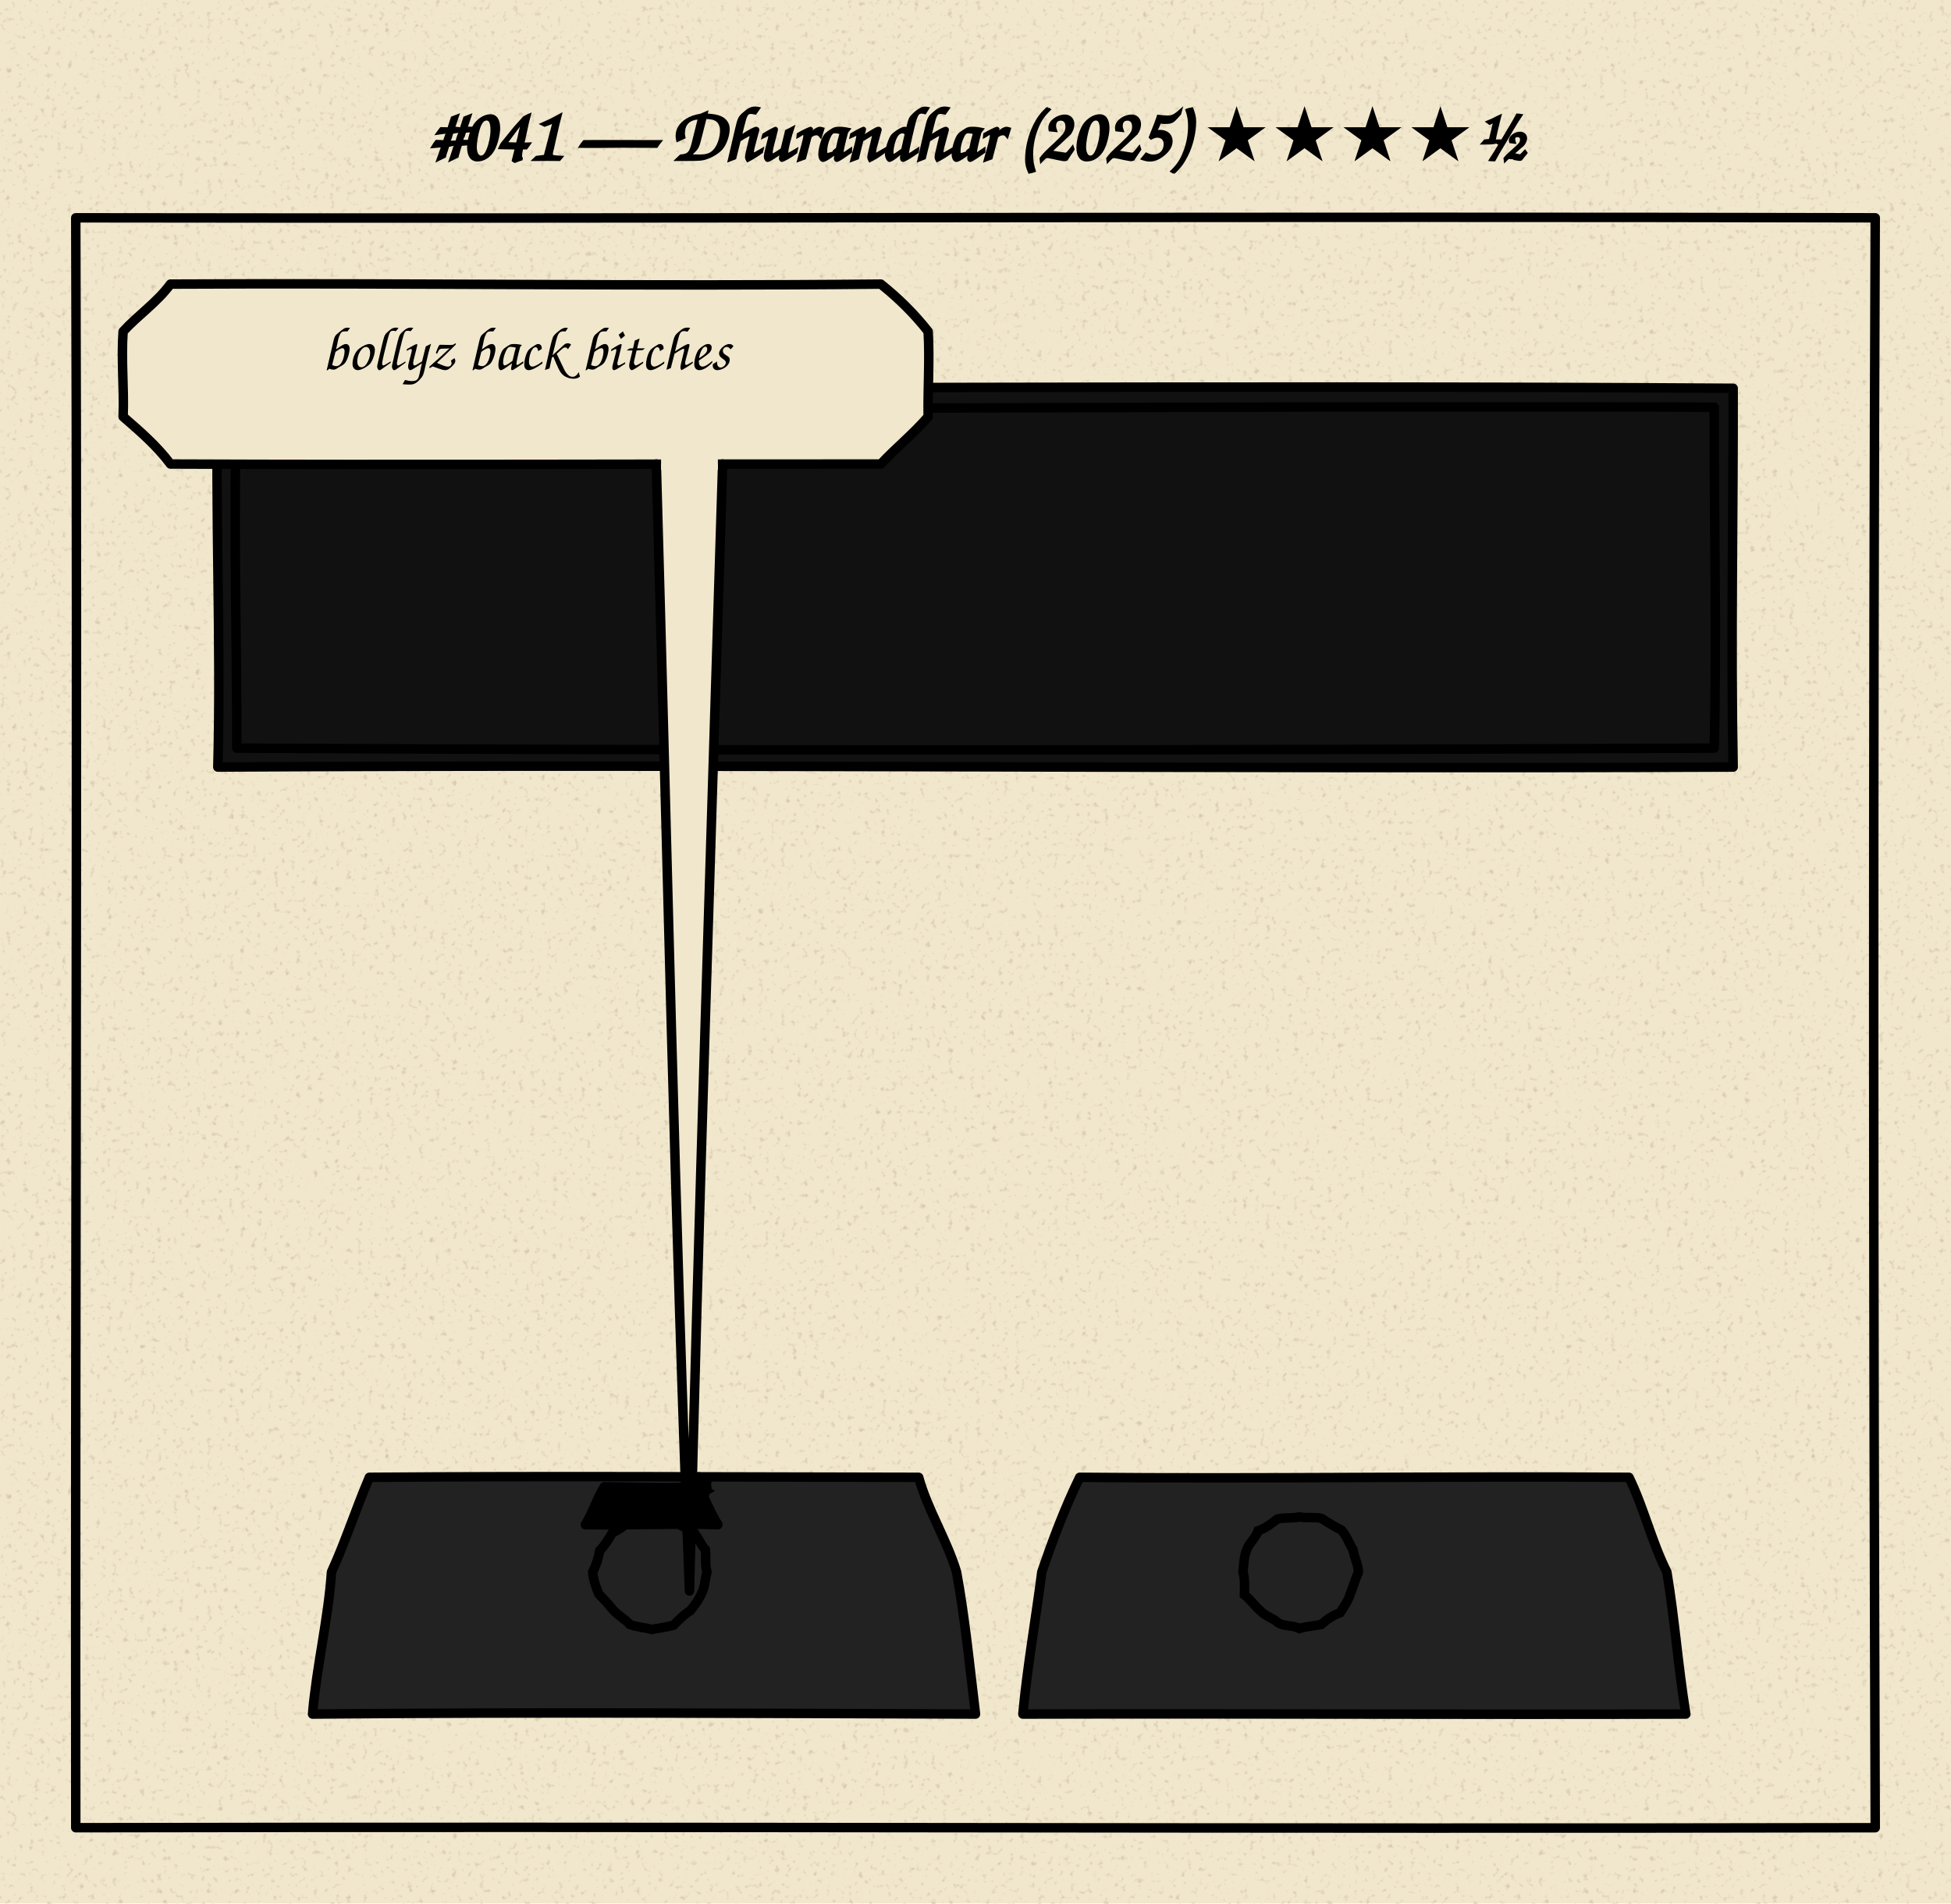
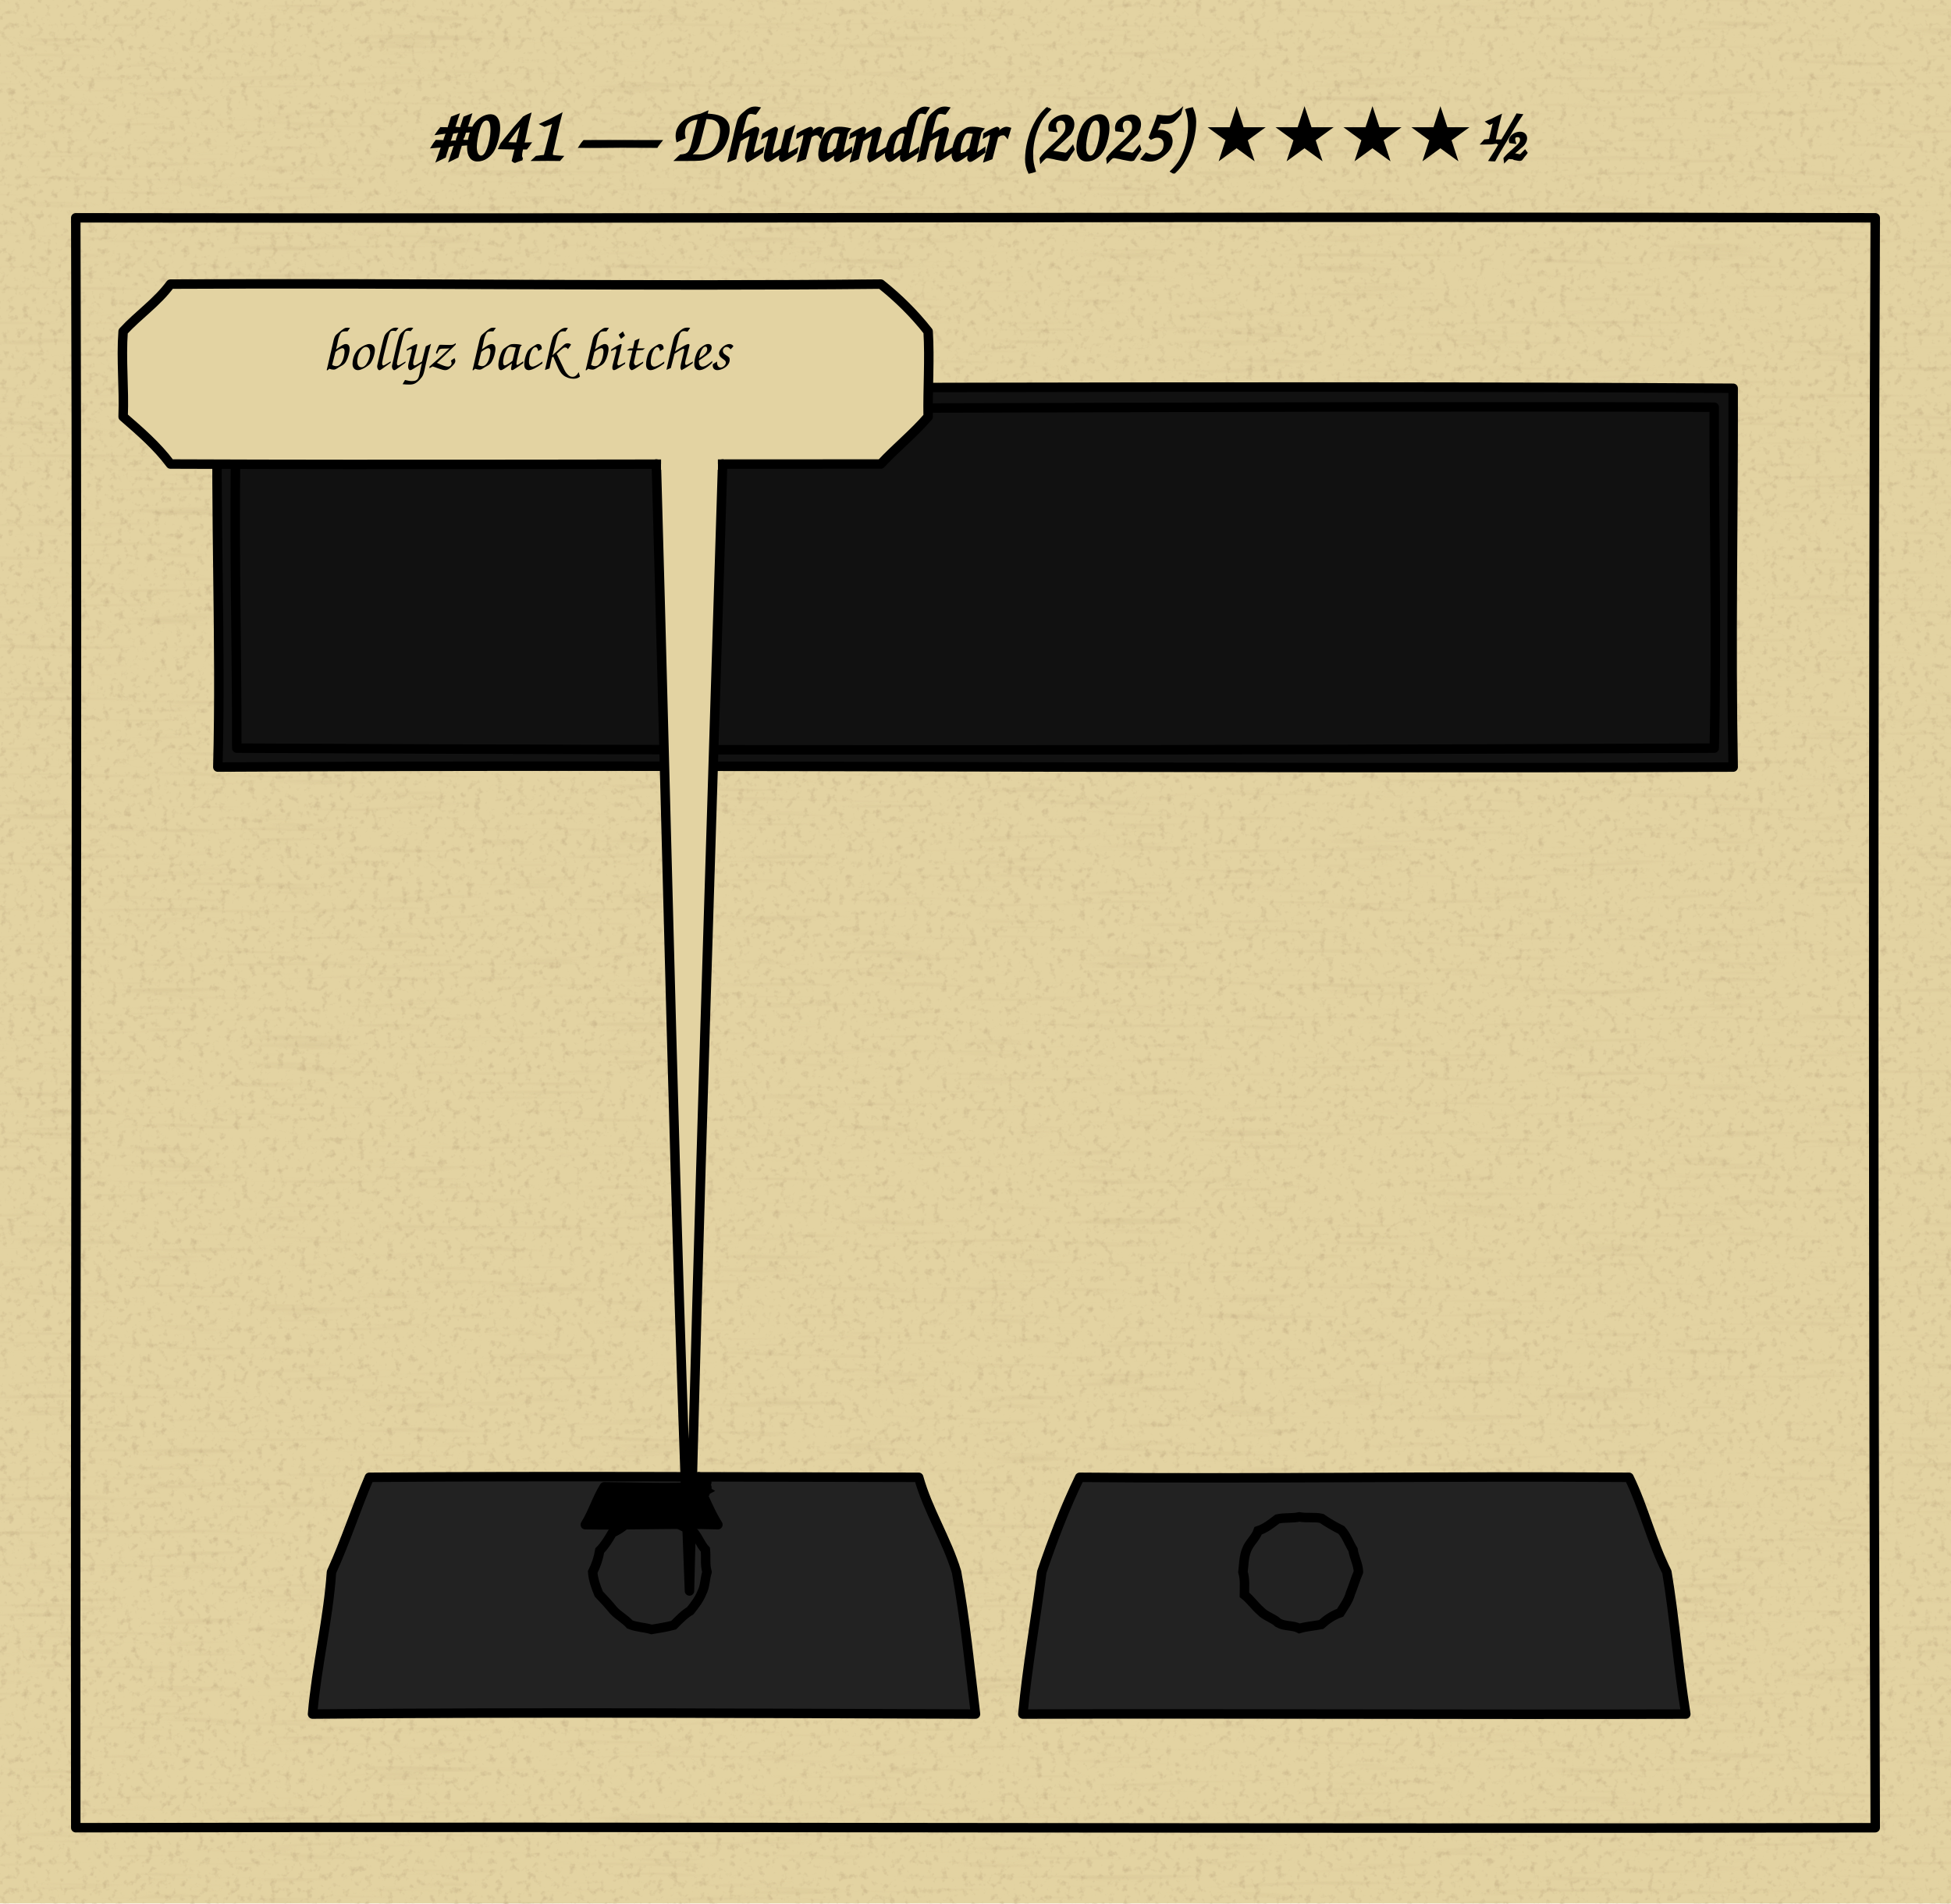
<svg xmlns="http://www.w3.org/2000/svg" viewBox="0 0 412 402" width="412" height="402" role="img" aria-label="#041 — Dhurandhar (2025)">
  <defs>
+     <filter id="fibers" x="0%" y="0%" width="100%" height="100%">
+       <feTurbulence type="fractalNoise" baseFrequency="0.04 0.7" numOctaves="2" stitchTiles="stitch" seed="3" />
+       <feColorMatrix values="0 0 0 0 0.38  0 0 0 0 0.26  0 0 0 0 0.13  0 0 0 -0.7 0.28" />
+     </filter>
    <filter id="grain" x="0%" y="0%" width="100%" height="100%">
-       <feTurbulence type="fractalNoise" baseFrequency="0.85" numOctaves="2" stitchTiles="stitch" seed="6" />
-       <feColorMatrix values="0 0 0 0 0.32  0 0 0 0 0.22  0 0 0 0 0.13  0 0 0 -1.4 0.55" />
+       <feTurbulence type="fractalNoise" baseFrequency="0.65" numOctaves="3" stitchTiles="stitch" seed="6" />
+       <feColorMatrix values="0 0 0 0 0.42  0 0 0 0 0.30  0 0 0 0 0.16  0 0 0 -1.1 0.5" />
    </filter>
  </defs>
-   <rect width="100%" height="100%" fill="#f1e7cc" />
-   <rect width="100%" height="100%" filter="url(#grain)" opacity="0.75" />
+   <rect width="100%" height="100%" fill="#e3d3a2" />
+   <rect width="100%" height="100%" filter="url(#fibers)" opacity="0.55" />
+   <rect width="100%" height="100%" filter="url(#grain)" opacity="0.85" />
  <text x="206.0" y="34" text-anchor="middle" font-family="Comic Neue, Comic Sans MS, cursive" font-size="16" font-weight="700" fill="black">#041 — Dhurandhar (2025) ★★★★½</text>
  <g class="panel">
    <path d="M 16.00 46.00 C 142.67 46.21, 269.33 45.68, 396.00 46.00 C 395.53 159.33, 395.61 272.67, 396.00 386.00 C 269.33 386.28, 142.67 385.72, 16.00 386.00 C 15.86 272.67, 16.40 159.33, 16.00 46.00" fill="none" stroke="black" stroke-width="2.0" stroke-linecap="round" stroke-linejoin="round" />
    <path d="M 46.00 82.00 C 152.67 82.20, 259.33 81.32, 366.00 82.00 C 366.06 108.67, 365.48 135.33, 366.00 162.00 C 259.33 162.47, 152.67 161.39, 46.00 162.00 C 46.71 135.33, 45.38 108.67, 46.00 82.00" fill="#111" stroke="black" stroke-width="2.0" stroke-linecap="round" stroke-linejoin="round" />
    <path d="M 50.00 86.00 C 154.00 86.77, 258.00 85.62, 362.00 86.00 C 361.93 110.00, 362.58 134.00, 362.00 158.00 C 258.00 158.46, 154.00 158.55, 50.00 158.00 C 50.04 134.00, 49.23 110.00, 50.00 86.00" fill="none" stroke="black" stroke-width="2.0" stroke-linecap="round" stroke-linejoin="round" />
    <path d="M 66.00 362.00 C 112.67 361.57, 159.33 361.84, 206.00 362.00 C 204.78 351.99, 203.82 341.93, 202.00 332.00 C 199.92 325.10, 195.93 318.96, 194.00 312.00 C 155.33 311.95, 116.67 311.70, 78.00 312.00 C 75.17 318.60, 72.99 325.46, 70.00 332.00 C 69.30 342.08, 66.85 351.94, 66.00 362.00" fill="#222" stroke="black" stroke-width="2.0" stroke-linecap="round" stroke-linejoin="round" />
    <path d="M 216.00 362.00 C 262.67 361.87, 309.33 362.14, 356.00 362.00 C 354.38 352.04, 353.66 341.96, 352.00 332.00 C 348.77 325.56, 347.16 318.47, 344.00 312.00 C 305.33 311.73, 266.67 312.36, 228.00 312.00 C 224.85 318.47, 222.32 325.19, 220.00 332.00 C 218.72 342.01, 216.94 351.95, 216.00 362.00" fill="#222" stroke="black" stroke-width="2.0" stroke-linecap="round" stroke-linejoin="round" />
    <path d="M 149.31 332.00 C 148.84 333.44, 148.93 335.02, 148.20 336.39 C 147.64 337.81, 146.70 338.99, 145.77 340.17 C 144.42 340.98, 143.36 342.13, 142.25 343.22 C 140.72 343.63, 139.16 343.87, 137.60 344.13 C 136.10 343.67, 134.49 343.67, 133.01 343.07 C 131.98 341.92, 130.57 341.21, 129.53 340.07 C 128.55 338.88, 127.51 337.73, 126.44 336.62 C 125.83 335.13, 125.28 333.63, 125.16 332.00 C 125.88 330.56, 126.39 329.05, 126.65 327.47 C 127.74 326.36, 128.53 325.04, 129.31 323.71 C 130.73 323.07, 131.97 322.16, 133.07 321.07 C 134.56 320.45, 136.09 319.96, 137.60 319.40 C 139.17 319.80, 140.75 320.15, 142.15 321.01 C 143.33 322.13, 144.87 322.60, 146.26 323.34 C 147.39 324.50, 147.87 326.11, 148.96 327.29 C 149.13 328.86, 148.83 330.46, 149.31 332.00" fill="none" stroke="black" stroke-width="2.0" stroke-linecap="round" />
    <path d="M 286.87 332.00 C 286.22 333.46, 285.80 335.00, 285.19 336.47 C 284.79 338.02, 283.82 339.27, 283.00 340.60 C 281.48 341.14, 280.18 342.02, 278.99 343.09 C 277.47 343.39, 275.90 343.47, 274.40 343.92 C 273.01 343.19, 271.33 343.53, 269.95 342.75 C 268.83 341.70, 267.24 341.36, 266.18 340.22 C 264.96 339.17, 264.06 337.80, 262.78 336.81 C 262.78 335.20, 262.96 333.58, 262.48 332.00 C 262.67 330.45, 262.65 328.86, 263.24 327.38 C 263.78 325.85, 265.16 324.83, 265.69 323.29 C 267.24 322.78, 268.49 321.76, 269.76 320.80 C 271.29 320.45, 272.87 320.70, 274.40 320.36 C 275.95 320.66, 277.54 320.33, 279.09 320.68 C 280.42 321.60, 281.82 322.40, 283.27 323.13 C 284.36 324.36, 284.88 325.93, 285.73 327.31 C 285.95 328.91, 286.83 330.35, 286.87 332.00" fill="none" stroke="black" stroke-width="2.0" stroke-linecap="round" />
    <path d="M 123.60 322.00 C 132.93 322.16, 142.27 321.72, 151.60 322.00 C 150.01 319.46, 148.93 316.67, 147.60 314.00 C 140.93 314.35, 134.27 314.04, 127.60 314.00 C 126.02 316.55, 125.19 319.46, 123.60 322.00" fill="black" stroke="black" stroke-width="2.0" stroke-linecap="round" stroke-linejoin="round" />
    <path d="M 149.16 314.00 C 149.53 314.20, 148.96 314.46, 149.21 314.67 C 148.95 314.80, 148.94 315.06, 148.90 315.30 C 148.83 315.58, 148.28 315.41, 148.37 315.85 C 148.34 316.35, 148.01 316.43, 147.60 316.39 C 147.48 316.00, 147.50 315.54, 147.05 315.33 C 146.70 315.51, 146.70 315.17, 146.59 315.01 C 146.50 314.77, 146.03 315.05, 146.07 314.63 C 145.77 314.32, 145.29 314.33, 145.00 314.00 C 145.35 313.80, 145.38 313.44, 145.46 313.11 C 145.46 312.70, 145.74 312.56, 146.08 312.48 C 146.39 312.62, 146.66 312.95, 147.06 312.70 C 147.38 312.53, 147.17 312.00, 147.60 311.90 C 147.90 311.95, 147.87 312.47, 148.28 312.37 C 148.68 312.62, 148.99 312.17, 149.37 312.23 C 148.97 312.54, 149.49 313.06, 149.11 313.38 C 148.79 313.62, 148.97 313.81, 149.16 314.00" fill="black" stroke="black" stroke-width="2.0" stroke-linecap="round" />
-     <path d="M 36.00 60.00 C 86.00 59.72, 136.00 60.51, 186.00 60.00 C 189.71 62.95, 193.07 66.27, 196.00 70.00 C 196.36 76.00, 195.90 82.00, 196.00 88.00 C 192.92 91.59, 189.22 94.55, 186.00 98.00 C 136.00 97.98, 86.00 98.21, 36.00 98.00 C 33.15 94.18, 29.57 91.10, 26.00 88.00 C 26.24 82.00, 25.56 76.00, 26.00 70.00 C 29.19 66.52, 33.18 63.85, 36.00 60.00" fill="#f1e7cc" stroke="black" stroke-width="2.0" stroke-linecap="round" stroke-linejoin="round" />
-     <path d="M 138.60 98.00 C 140.86 177.34, 142.48 256.69, 145.60 336.00 C 147.52 256.65, 150.14 177.33, 152.60 98.00" fill="#f1e7cc" stroke="black" stroke-width="2.0" stroke-linecap="round" stroke-linejoin="round" />
-     <line x1="139.6" y1="98" x2="151.6" y2="98" stroke="#f1e7cc" stroke-width="2.4" />
+     <path d="M 36.00 60.00 C 86.00 59.72, 136.00 60.51, 186.00 60.00 C 189.71 62.95, 193.07 66.27, 196.00 70.00 C 196.36 76.00, 195.90 82.00, 196.00 88.00 C 192.92 91.59, 189.22 94.55, 186.00 98.00 C 136.00 97.98, 86.00 98.21, 36.00 98.00 C 33.15 94.18, 29.57 91.10, 26.00 88.00 C 26.24 82.00, 25.56 76.00, 26.00 70.00 C 29.19 66.52, 33.18 63.85, 36.00 60.00" fill="#e3d3a2" stroke="black" stroke-width="2.0" stroke-linecap="round" stroke-linejoin="round" />
+     <path d="M 138.60 98.00 C 140.86 177.34, 142.48 256.69, 145.60 336.00 C 147.52 256.65, 150.14 177.33, 152.60 98.00" fill="#e3d3a2" stroke="black" stroke-width="2.0" stroke-linecap="round" stroke-linejoin="round" />
+     <line x1="139.6" y1="98" x2="151.6" y2="98" stroke="#e3d3a2" stroke-width="2.4" />
    <text x="111.0" y="78.0" text-anchor="middle" font-family="Comic Neue, Comic Sans MS, cursive" font-size="13" fill="black">
      <tspan x="111.0" dy="0">bollyz back bitches</tspan>
    </text>
  </g>
</svg>
